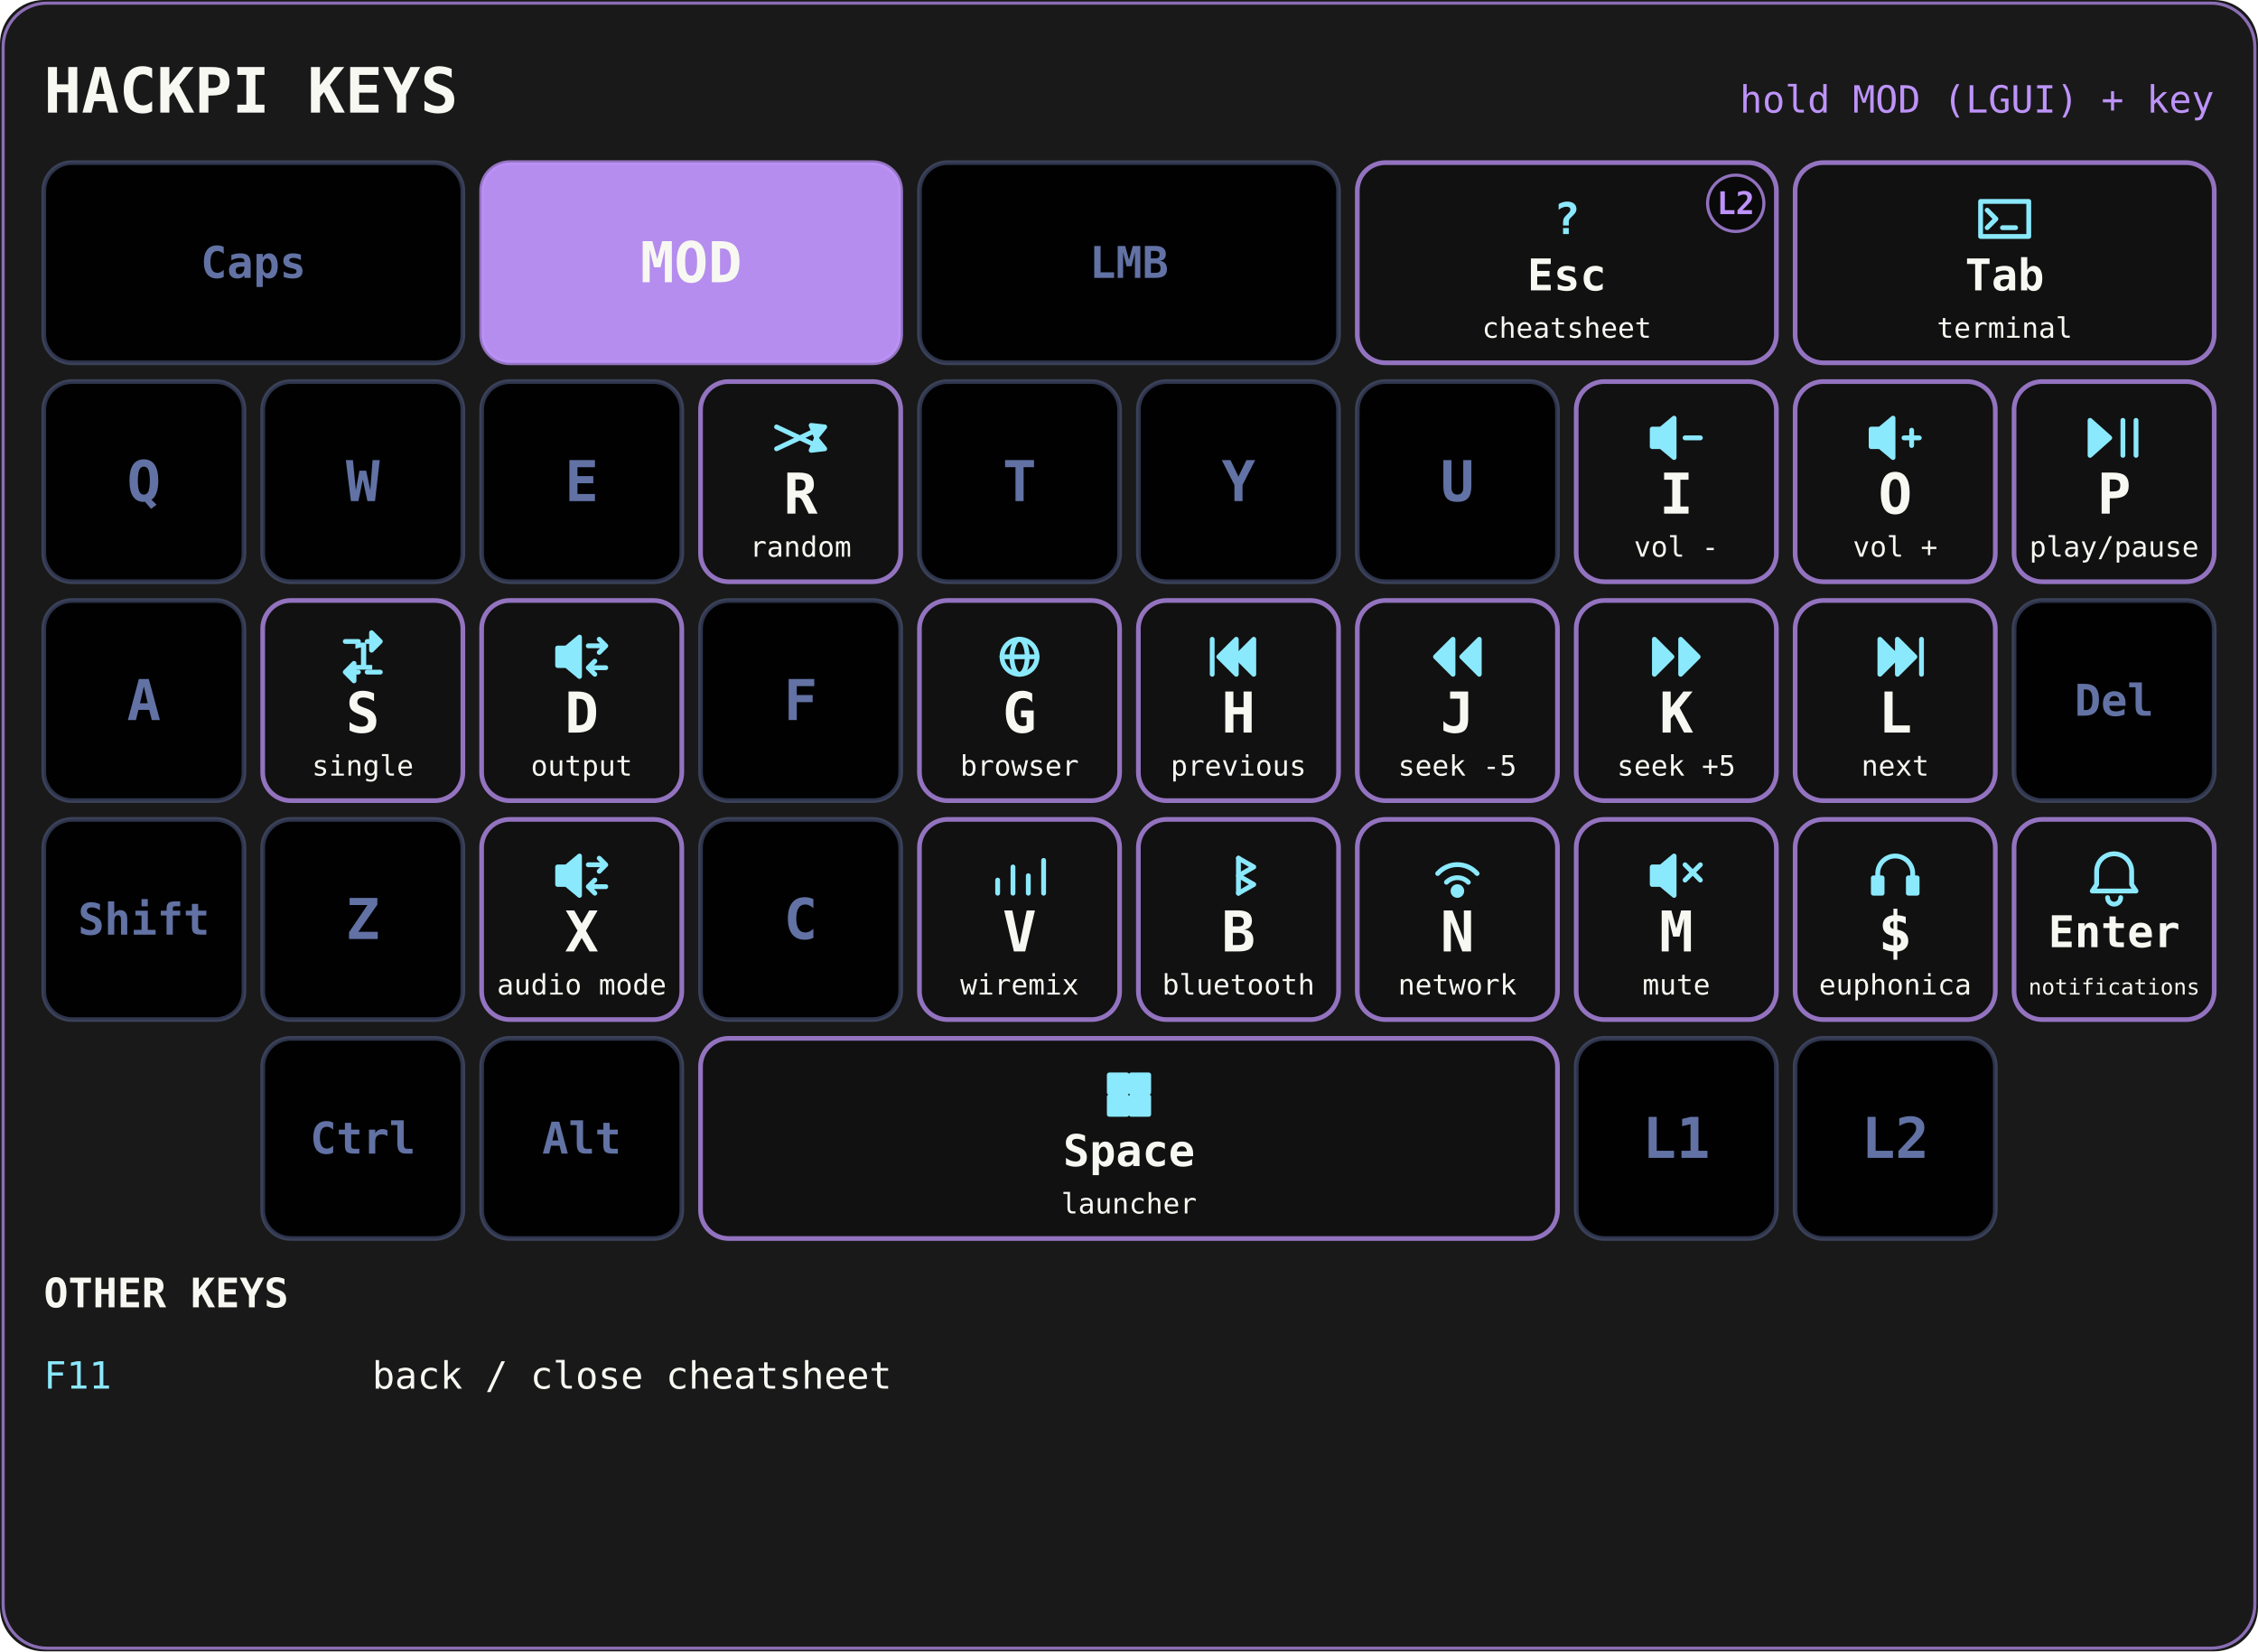
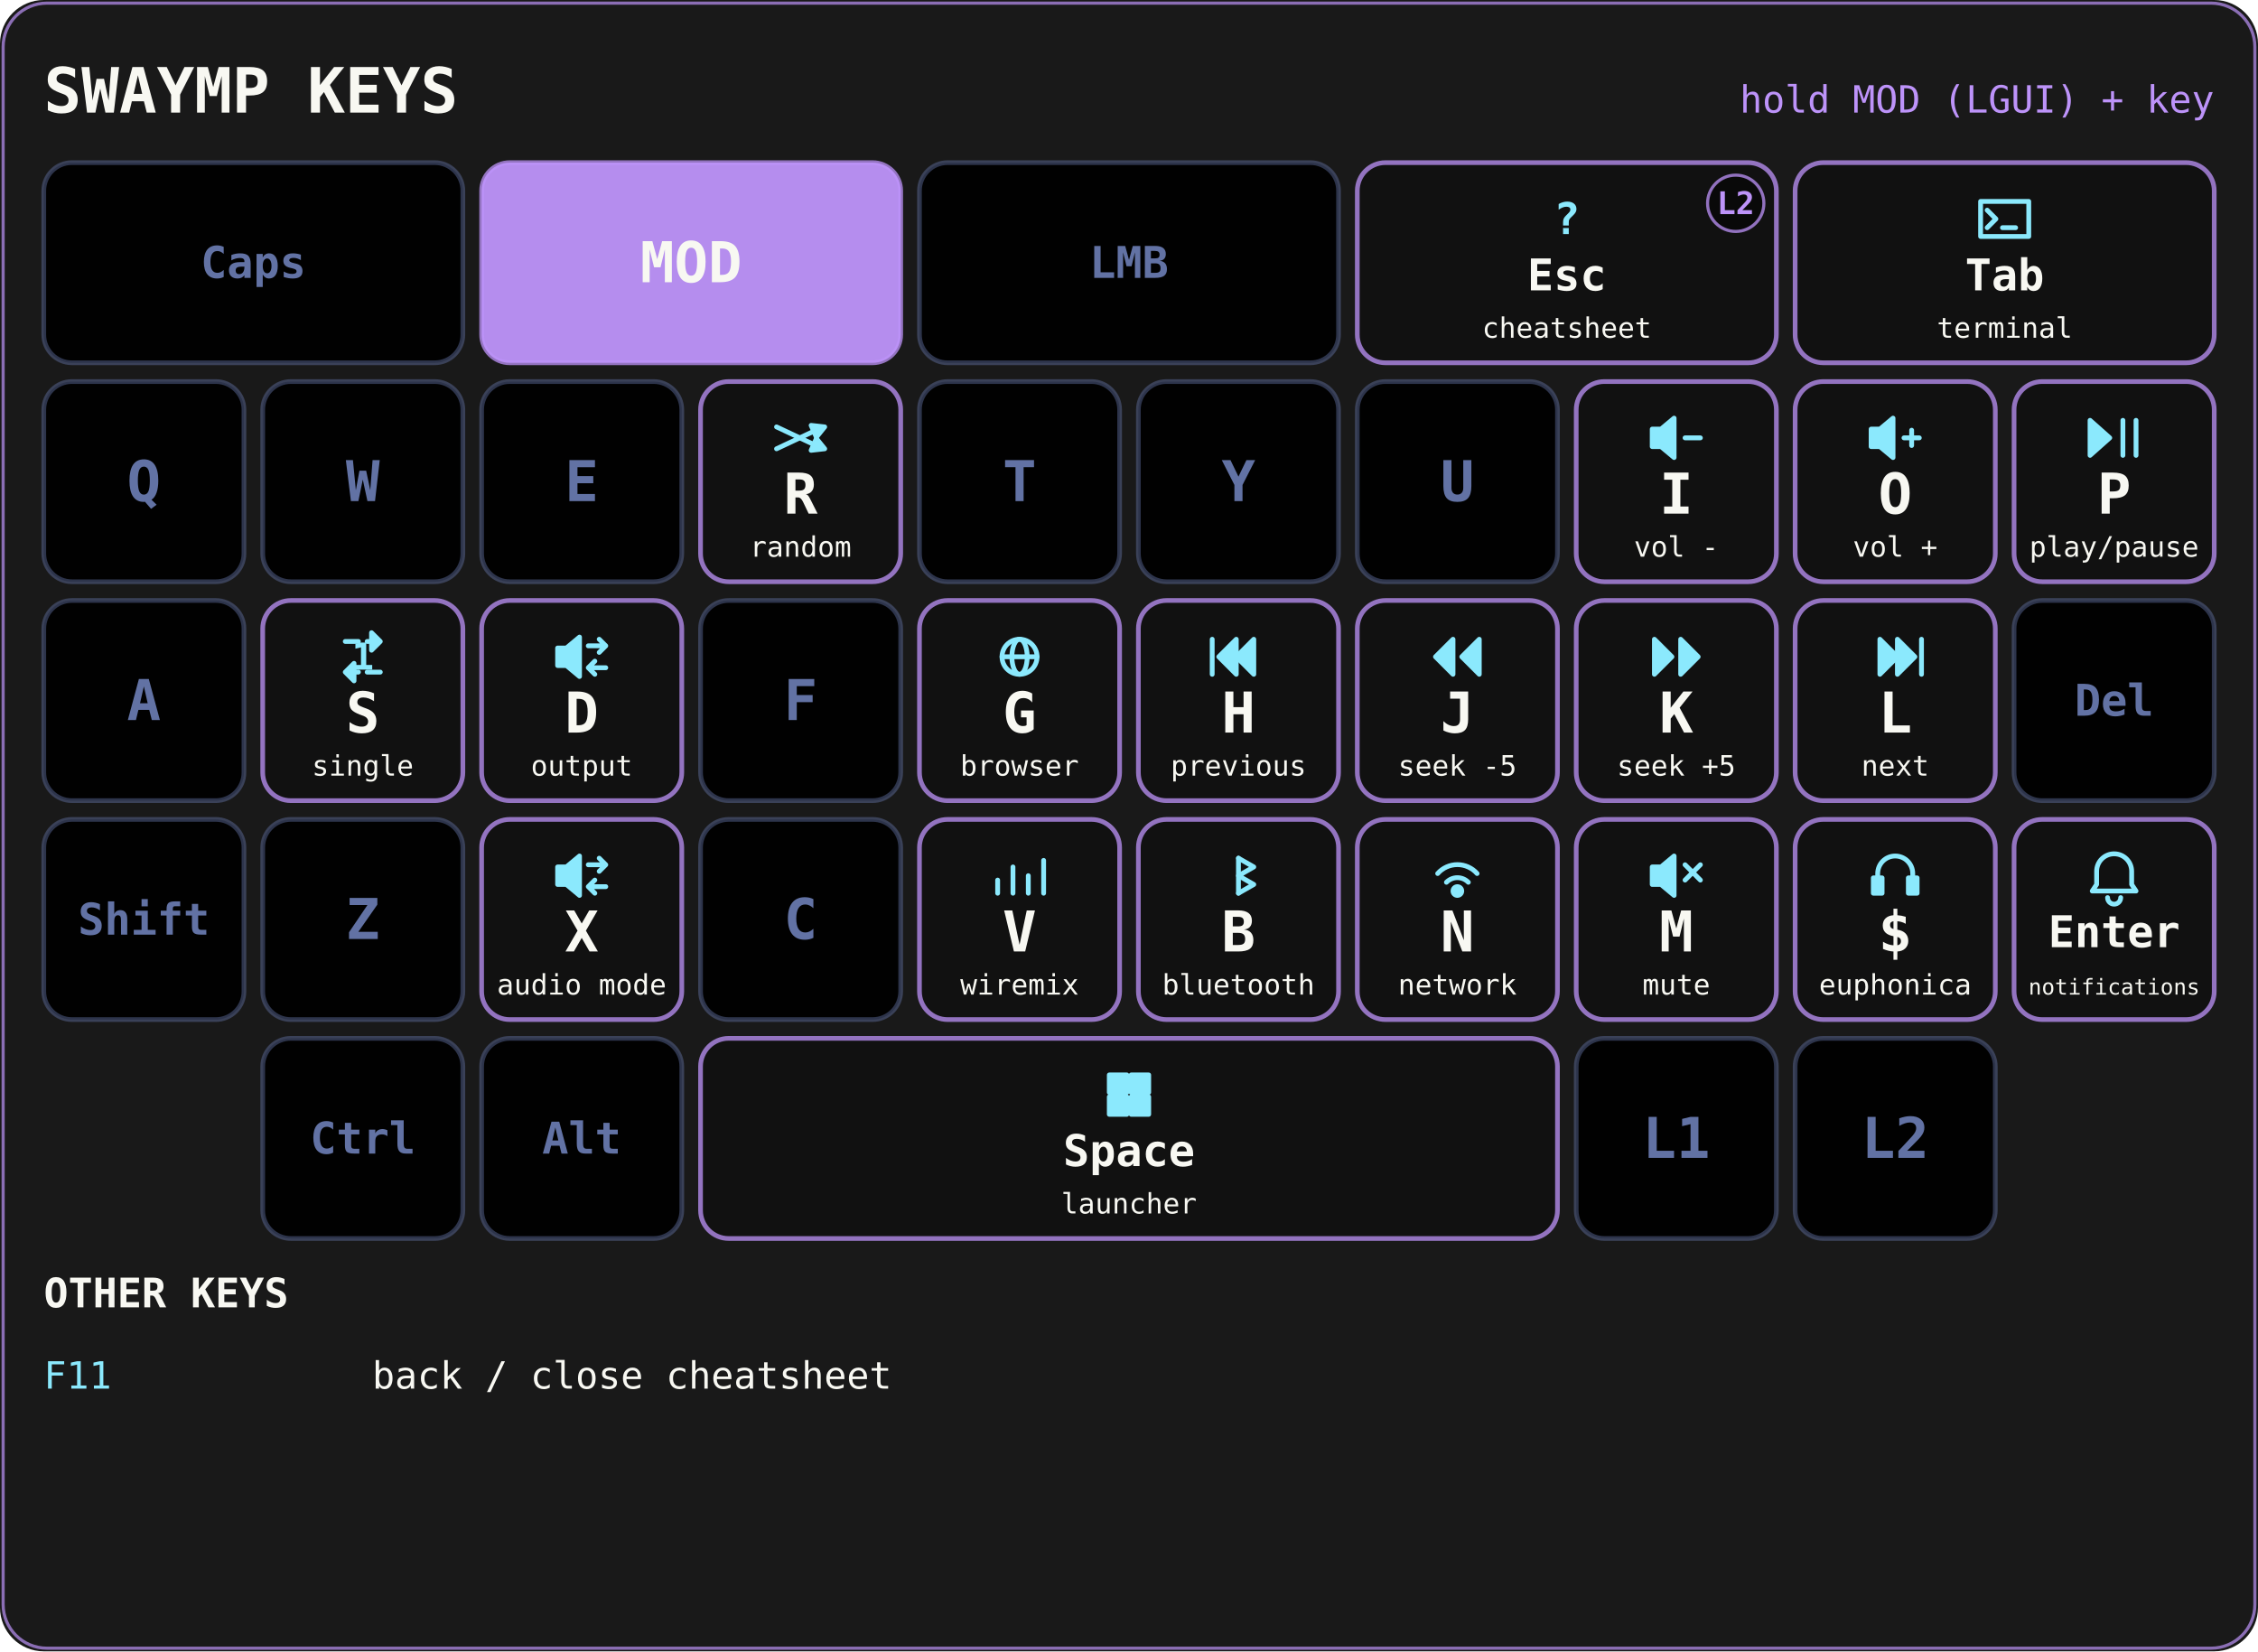
<svg xmlns="http://www.w3.org/2000/svg" width="722" height="528" viewBox="0 0 722 528" font-family="JetBrains Mono, monospace">
  <rect width="722" height="528" rx="14" fill="#000000" fill-opacity="0.9" />
  <rect x="1" y="1" width="720" height="526" rx="14" fill="none" stroke="#bd93f9" stroke-opacity="0.70" stroke-width="1" />
-   <text x="14" y="36" font-size="20" font-weight="bold" fill="#f8f8f2">HACKPI KEYS</text>
+   <text x="14" y="36" font-size="20" font-weight="bold" fill="#f8f8f2">SWAYMP KEYS</text>
  <text x="708" y="36" font-size="12" fill="#bd93f9" text-anchor="end">hold MOD (LGUI) + key</text>
  <rect x="14" y="52" width="134" height="64" rx="9" fill="#000000" fill-opacity="0.95" stroke="#6272a4" stroke-opacity="0.45" stroke-width="1.5" />
  <text x="81.0" y="84.0" font-size="14" font-weight="bold" fill="#6272a4" text-anchor="middle" dominant-baseline="central">Caps</text>
  <rect x="154" y="52" width="134" height="64" rx="9" fill="#bd93f9" fill-opacity="0.95" stroke="#bd93f9" stroke-opacity="0.75" stroke-width="1.5" />
  <text x="221.0" y="84.0" font-size="18" font-weight="bold" fill="#f8f8f2" text-anchor="middle" dominant-baseline="central">MOD</text>
  <rect x="294" y="52" width="134" height="64" rx="9" fill="#000000" fill-opacity="0.95" stroke="#6272a4" stroke-opacity="0.45" stroke-width="1.5" />
  <text x="361.0" y="84.0" font-size="14" font-weight="bold" fill="#6272a4" text-anchor="middle" dominant-baseline="central">LMB</text>
  <rect x="434" y="52" width="134" height="64" rx="9" fill="#111111" fill-opacity="0.95" stroke="#bd93f9" stroke-opacity="0.75" stroke-width="1.5" />
  <g transform="translate(501.0,70) scale(0.7)">
    <text x="0" y="0" font-size="20" font-weight="bold" fill="#8be9fd" text-anchor="middle" dominant-baseline="central">?</text>
  </g>
  <text x="501.0" y="108" font-size="9" fill="#f8f8f2" text-anchor="middle">cheatsheet</text>
  <circle cx="555" cy="65" r="9" fill="#000000" fill-opacity="0.45" stroke="#bd93f9" stroke-opacity="0.75" />
  <text x="555" y="65" font-size="10" font-weight="bold" fill="#bd93f9" text-anchor="middle" dominant-baseline="central">L2</text>
  <text x="501.0" y="88.0" font-size="14" font-weight="bold" fill="#f8f8f2" text-anchor="middle" dominant-baseline="central">Esc</text>
  <rect x="574" y="52" width="134" height="64" rx="9" fill="#111111" fill-opacity="0.95" stroke="#bd93f9" stroke-opacity="0.75" stroke-width="1.5" />
  <g transform="translate(641.0,70) scale(0.7)">
    <path d="M -11,-8 L -11,8 L 11,8 L 11,-8 Z" fill="none" stroke="#8be9fd" stroke-width="2.2" stroke-linecap="round" stroke-linejoin="round" />
    <path d="M -8,-4 L -4,0 L -8,4" fill="none" stroke="#8be9fd" stroke-width="2.2" stroke-linecap="round" stroke-linejoin="round" />
    <path d="M -1,4 L 5,4" fill="none" stroke="#8be9fd" stroke-width="2.2" stroke-linecap="round" stroke-linejoin="round" />
  </g>
  <text x="641.0" y="108" font-size="9" fill="#f8f8f2" text-anchor="middle">terminal</text>
  <text x="641.0" y="88.0" font-size="14" font-weight="bold" fill="#f8f8f2" text-anchor="middle" dominant-baseline="central">Tab</text>
  <rect x="14" y="122" width="64" height="64" rx="9" fill="#000000" fill-opacity="0.95" stroke="#6272a4" stroke-opacity="0.45" stroke-width="1.5" />
  <text x="46.0" y="154.0" font-size="18" font-weight="bold" fill="#6272a4" text-anchor="middle" dominant-baseline="central">Q</text>
  <rect x="84" y="122" width="64" height="64" rx="9" fill="#000000" fill-opacity="0.95" stroke="#6272a4" stroke-opacity="0.45" stroke-width="1.5" />
  <text x="116.0" y="154.0" font-size="18" font-weight="bold" fill="#6272a4" text-anchor="middle" dominant-baseline="central">W</text>
  <rect x="154" y="122" width="64" height="64" rx="9" fill="#000000" fill-opacity="0.95" stroke="#6272a4" stroke-opacity="0.45" stroke-width="1.5" />
  <text x="186.0" y="154.0" font-size="18" font-weight="bold" fill="#6272a4" text-anchor="middle" dominant-baseline="central">E</text>
  <rect x="224" y="122" width="64" height="64" rx="9" fill="#111111" fill-opacity="0.95" stroke="#bd93f9" stroke-opacity="0.75" stroke-width="1.5" />
  <g transform="translate(256.0,140) scale(0.7)">
    <path d="M -11,-5 L 6,3" fill="none" stroke="#8be9fd" stroke-width="2.2" stroke-linecap="round" stroke-linejoin="round" />
    <path d="M 11,5 L 4.8,5.7 L 7.2,0.3 Z" fill="#8be9fd" stroke="#8be9fd" stroke-width="2.2" stroke-linecap="round" stroke-linejoin="round" />
    <path d="M -11,5 L 6,-3" fill="none" stroke="#8be9fd" stroke-width="2.2" stroke-linecap="round" stroke-linejoin="round" />
    <path d="M 11,-5 L 7.2,-0.3 L 4.8,-5.7 Z" fill="#8be9fd" stroke="#8be9fd" stroke-width="2.2" stroke-linecap="round" stroke-linejoin="round" />
  </g>
  <text x="256.0" y="178" font-size="9" fill="#f8f8f2" text-anchor="middle">random</text>
  <text x="256.0" y="158.0" font-size="18" font-weight="bold" fill="#f8f8f2" text-anchor="middle" dominant-baseline="central">R</text>
  <rect x="294" y="122" width="64" height="64" rx="9" fill="#000000" fill-opacity="0.95" stroke="#6272a4" stroke-opacity="0.45" stroke-width="1.5" />
  <text x="326.0" y="154.0" font-size="18" font-weight="bold" fill="#6272a4" text-anchor="middle" dominant-baseline="central">T</text>
  <rect x="364" y="122" width="64" height="64" rx="9" fill="#000000" fill-opacity="0.95" stroke="#6272a4" stroke-opacity="0.45" stroke-width="1.5" />
  <text x="396.0" y="154.0" font-size="18" font-weight="bold" fill="#6272a4" text-anchor="middle" dominant-baseline="central">Y</text>
  <rect x="434" y="122" width="64" height="64" rx="9" fill="#000000" fill-opacity="0.95" stroke="#6272a4" stroke-opacity="0.45" stroke-width="1.5" />
  <text x="466.0" y="154.0" font-size="18" font-weight="bold" fill="#6272a4" text-anchor="middle" dominant-baseline="central">U</text>
  <rect x="504" y="122" width="64" height="64" rx="9" fill="#111111" fill-opacity="0.95" stroke="#bd93f9" stroke-opacity="0.75" stroke-width="1.5" />
  <g transform="translate(536.0,140) scale(0.7)">
    <path d="M -11,-4 L -7,-4 L -1,-9 L -1,9 L -7,4 L -11,4 Z" fill="#8be9fd" stroke="#8be9fd" stroke-width="2.2" stroke-linecap="round" stroke-linejoin="round" />
    <path d="M 4,0 L 11,0" fill="none" stroke="#8be9fd" stroke-width="2.2" stroke-linecap="round" stroke-linejoin="round" />
  </g>
  <text x="536.0" y="178" font-size="9" fill="#f8f8f2" text-anchor="middle">vol -</text>
  <text x="536.0" y="158.0" font-size="18" font-weight="bold" fill="#f8f8f2" text-anchor="middle" dominant-baseline="central">I</text>
  <rect x="574" y="122" width="64" height="64" rx="9" fill="#111111" fill-opacity="0.95" stroke="#bd93f9" stroke-opacity="0.75" stroke-width="1.5" />
  <g transform="translate(606.0,140) scale(0.7)">
    <path d="M -11,-4 L -7,-4 L -1,-9 L -1,9 L -7,4 L -11,4 Z" fill="#8be9fd" stroke="#8be9fd" stroke-width="2.2" stroke-linecap="round" stroke-linejoin="round" />
    <path d="M 4,0 L 11,0 M 7.5,-3.5 L 7.5,3.5" fill="none" stroke="#8be9fd" stroke-width="2.2" stroke-linecap="round" stroke-linejoin="round" />
  </g>
  <text x="606.0" y="178" font-size="9" fill="#f8f8f2" text-anchor="middle">vol +</text>
  <text x="606.0" y="158.0" font-size="18" font-weight="bold" fill="#f8f8f2" text-anchor="middle" dominant-baseline="central">O</text>
  <rect x="644" y="122" width="64" height="64" rx="9" fill="#111111" fill-opacity="0.95" stroke="#bd93f9" stroke-opacity="0.75" stroke-width="1.5" />
  <g transform="translate(676.0,140) scale(0.7)">
    <path d="M -11,-8 L -2,0 L -11,8 Z" fill="#8be9fd" stroke="#8be9fd" stroke-width="2.2" stroke-linecap="round" stroke-linejoin="round" />
    <path d="M 4,-8 L 4,8 M 10,-8 L 10,8" fill="none" stroke="#8be9fd" stroke-width="2.2" stroke-linecap="round" stroke-linejoin="round" />
  </g>
  <text x="676.0" y="178" font-size="9" fill="#f8f8f2" text-anchor="middle">play/pause</text>
  <text x="676.0" y="158.0" font-size="18" font-weight="bold" fill="#f8f8f2" text-anchor="middle" dominant-baseline="central">P</text>
  <rect x="14" y="192" width="64" height="64" rx="9" fill="#000000" fill-opacity="0.95" stroke="#6272a4" stroke-opacity="0.45" stroke-width="1.5" />
  <text x="46.0" y="224.0" font-size="18" font-weight="bold" fill="#6272a4" text-anchor="middle" dominant-baseline="central">A</text>
  <rect x="84" y="192" width="64" height="64" rx="9" fill="#111111" fill-opacity="0.95" stroke="#bd93f9" stroke-opacity="0.75" stroke-width="1.5" />
  <g transform="translate(116.0,210) scale(0.7)">
    <path d="M -8,-7 L -2,-7" fill="none" stroke="#8be9fd" stroke-width="2.2" stroke-linecap="round" stroke-linejoin="round" />
    <path d="M 2,-7 L 4,-7" fill="none" stroke="#8be9fd" stroke-width="2.2" stroke-linecap="round" stroke-linejoin="round" />
    <path d="M 8,-7 L 4,-11 L 4,-3 Z" fill="#8be9fd" stroke="#8be9fd" stroke-width="2.2" stroke-linecap="round" stroke-linejoin="round" />
    <path d="M 8,7 L 2,7" fill="none" stroke="#8be9fd" stroke-width="2.2" stroke-linecap="round" stroke-linejoin="round" />
    <path d="M -2,7 L -4,7" fill="none" stroke="#8be9fd" stroke-width="2.2" stroke-linecap="round" stroke-linejoin="round" />
    <path d="M -8,7 L -4,3 L -4,11 Z" fill="#8be9fd" stroke="#8be9fd" stroke-width="2.2" stroke-linecap="round" stroke-linejoin="round" />
    <text x="0" y="0" font-size="17" font-weight="bold" fill="#8be9fd" text-anchor="middle" dominant-baseline="central">1</text>
  </g>
  <text x="116.0" y="248" font-size="9" fill="#f8f8f2" text-anchor="middle">single</text>
  <text x="116.0" y="228.0" font-size="18" font-weight="bold" fill="#f8f8f2" text-anchor="middle" dominant-baseline="central">S</text>
  <rect x="154" y="192" width="64" height="64" rx="9" fill="#111111" fill-opacity="0.95" stroke="#bd93f9" stroke-opacity="0.75" stroke-width="1.5" />
  <g transform="translate(186.0,210) scale(0.7)">
    <path d="M -11,-4 L -7,-4 L -1,-9 L -1,9 L -7,4 L -11,4 Z" fill="#8be9fd" stroke="#8be9fd" stroke-width="2.2" stroke-linecap="round" stroke-linejoin="round" />
    <path d="M 3,-5 L 11,-5 L 8,-8 M 11,-5 L 8,-2" fill="none" stroke="#8be9fd" stroke-width="2.2" stroke-linecap="round" stroke-linejoin="round" />
    <path d="M 11,5 L 3,5 L 6,2 M 3,5 L 6,8" fill="none" stroke="#8be9fd" stroke-width="2.2" stroke-linecap="round" stroke-linejoin="round" />
  </g>
  <text x="186.0" y="248" font-size="9" fill="#f8f8f2" text-anchor="middle">output</text>
  <text x="186.0" y="228.0" font-size="18" font-weight="bold" fill="#f8f8f2" text-anchor="middle" dominant-baseline="central">D</text>
  <rect x="224" y="192" width="64" height="64" rx="9" fill="#000000" fill-opacity="0.95" stroke="#6272a4" stroke-opacity="0.45" stroke-width="1.5" />
  <text x="256.0" y="224.0" font-size="18" font-weight="bold" fill="#6272a4" text-anchor="middle" dominant-baseline="central">F</text>
  <rect x="294" y="192" width="64" height="64" rx="9" fill="#111111" fill-opacity="0.95" stroke="#bd93f9" stroke-opacity="0.75" stroke-width="1.5" />
  <g transform="translate(326.0,210) scale(0.7)">
    <path d="M -8,0 A 8,8 0 1 0 8,0 A 8,8 0 1 0 -8,0" fill="none" stroke="#8be9fd" stroke-width="2.2" stroke-linecap="round" stroke-linejoin="round" />
    <path d="M 0,-8 A 3.5,8 0 1 0 0,8 A 3.5,8 0 1 0 0,-8" fill="none" stroke="#8be9fd" stroke-width="2.2" stroke-linecap="round" stroke-linejoin="round" />
    <path d="M -8,0 L 8,0" fill="none" stroke="#8be9fd" stroke-width="2.2" stroke-linecap="round" stroke-linejoin="round" />
  </g>
  <text x="326.0" y="248" font-size="9" fill="#f8f8f2" text-anchor="middle">browser</text>
  <text x="326.0" y="228.0" font-size="18" font-weight="bold" fill="#f8f8f2" text-anchor="middle" dominant-baseline="central">G</text>
  <rect x="364" y="192" width="64" height="64" rx="9" fill="#111111" fill-opacity="0.95" stroke="#bd93f9" stroke-opacity="0.75" stroke-width="1.5" />
  <g transform="translate(396.0,210) scale(0.7)">
    <path d="M -12,-8 L -12,8" fill="none" stroke="#8be9fd" stroke-width="2.2" stroke-linecap="round" stroke-linejoin="round" />
    <path d="M -9,0 L -1,-8 L -1,8 Z" fill="#8be9fd" stroke="#8be9fd" stroke-width="2.2" stroke-linecap="round" stroke-linejoin="round" />
    <path d="M -1,0 L 7,-8 L 7,8 Z" fill="#8be9fd" stroke="#8be9fd" stroke-width="2.2" stroke-linecap="round" stroke-linejoin="round" />
  </g>
  <text x="396.0" y="248" font-size="9" fill="#f8f8f2" text-anchor="middle">previous</text>
  <text x="396.0" y="228.0" font-size="18" font-weight="bold" fill="#f8f8f2" text-anchor="middle" dominant-baseline="central">H</text>
  <rect x="434" y="192" width="64" height="64" rx="9" fill="#111111" fill-opacity="0.95" stroke="#bd93f9" stroke-opacity="0.75" stroke-width="1.5" />
  <g transform="translate(466.0,210) scale(0.7)">
    <path d="M -2,-8 L -10,0 L -2,8 Z" fill="#8be9fd" stroke="#8be9fd" stroke-width="2.2" stroke-linecap="round" stroke-linejoin="round" />
    <path d="M 10,-8 L 2,0 L 10,8 Z" fill="#8be9fd" stroke="#8be9fd" stroke-width="2.2" stroke-linecap="round" stroke-linejoin="round" />
  </g>
  <text x="466.0" y="248" font-size="9" fill="#f8f8f2" text-anchor="middle">seek -5</text>
  <text x="466.0" y="228.0" font-size="18" font-weight="bold" fill="#f8f8f2" text-anchor="middle" dominant-baseline="central">J</text>
  <rect x="504" y="192" width="64" height="64" rx="9" fill="#111111" fill-opacity="0.95" stroke="#bd93f9" stroke-opacity="0.75" stroke-width="1.5" />
  <g transform="translate(536.0,210) scale(0.7)">
    <path d="M -10,-8 L -2,0 L -10,8 Z" fill="#8be9fd" stroke="#8be9fd" stroke-width="2.2" stroke-linecap="round" stroke-linejoin="round" />
    <path d="M 2,-8 L 10,0 L 2,8 Z" fill="#8be9fd" stroke="#8be9fd" stroke-width="2.2" stroke-linecap="round" stroke-linejoin="round" />
  </g>
  <text x="536.0" y="248" font-size="9" fill="#f8f8f2" text-anchor="middle">seek +5</text>
  <text x="536.0" y="228.0" font-size="18" font-weight="bold" fill="#f8f8f2" text-anchor="middle" dominant-baseline="central">K</text>
  <rect x="574" y="192" width="64" height="64" rx="9" fill="#111111" fill-opacity="0.95" stroke="#bd93f9" stroke-opacity="0.75" stroke-width="1.5" />
  <g transform="translate(606.0,210) scale(0.7)">
    <path d="M 12,-8 L 12,8" fill="none" stroke="#8be9fd" stroke-width="2.2" stroke-linecap="round" stroke-linejoin="round" />
    <path d="M 9,0 L 1,-8 L 1,8 Z" fill="#8be9fd" stroke="#8be9fd" stroke-width="2.2" stroke-linecap="round" stroke-linejoin="round" />
    <path d="M 1,0 L -7,-8 L -7,8 Z" fill="#8be9fd" stroke="#8be9fd" stroke-width="2.2" stroke-linecap="round" stroke-linejoin="round" />
  </g>
  <text x="606.0" y="248" font-size="9" fill="#f8f8f2" text-anchor="middle">next</text>
  <text x="606.0" y="228.0" font-size="18" font-weight="bold" fill="#f8f8f2" text-anchor="middle" dominant-baseline="central">L</text>
  <rect x="644" y="192" width="64" height="64" rx="9" fill="#000000" fill-opacity="0.95" stroke="#6272a4" stroke-opacity="0.45" stroke-width="1.5" />
  <text x="676.0" y="224.0" font-size="14" font-weight="bold" fill="#6272a4" text-anchor="middle" dominant-baseline="central">Del</text>
  <rect x="14" y="262" width="64" height="64" rx="9" fill="#000000" fill-opacity="0.95" stroke="#6272a4" stroke-opacity="0.45" stroke-width="1.5" />
  <text x="46.0" y="294.0" font-size="14" font-weight="bold" fill="#6272a4" text-anchor="middle" dominant-baseline="central">Shift</text>
  <rect x="84" y="262" width="64" height="64" rx="9" fill="#000000" fill-opacity="0.95" stroke="#6272a4" stroke-opacity="0.45" stroke-width="1.5" />
  <text x="116.0" y="294.0" font-size="18" font-weight="bold" fill="#6272a4" text-anchor="middle" dominant-baseline="central">Z</text>
  <rect x="154" y="262" width="64" height="64" rx="9" fill="#111111" fill-opacity="0.95" stroke="#bd93f9" stroke-opacity="0.75" stroke-width="1.5" />
  <g transform="translate(186.0,280) scale(0.7)">
    <path d="M -11,-4 L -7,-4 L -1,-9 L -1,9 L -7,4 L -11,4 Z" fill="#8be9fd" stroke="#8be9fd" stroke-width="2.2" stroke-linecap="round" stroke-linejoin="round" />
    <path d="M 3,-5 L 11,-5 L 8,-8 M 11,-5 L 8,-2" fill="none" stroke="#8be9fd" stroke-width="2.2" stroke-linecap="round" stroke-linejoin="round" />
    <path d="M 11,5 L 3,5 L 6,2 M 3,5 L 6,8" fill="none" stroke="#8be9fd" stroke-width="2.2" stroke-linecap="round" stroke-linejoin="round" />
  </g>
  <text x="186.0" y="318" font-size="9" fill="#f8f8f2" text-anchor="middle">audio mode</text>
  <text x="186.0" y="298.0" font-size="18" font-weight="bold" fill="#f8f8f2" text-anchor="middle" dominant-baseline="central">X</text>
  <rect x="224" y="262" width="64" height="64" rx="9" fill="#000000" fill-opacity="0.95" stroke="#6272a4" stroke-opacity="0.45" stroke-width="1.5" />
  <text x="256.0" y="294.0" font-size="18" font-weight="bold" fill="#6272a4" text-anchor="middle" dominant-baseline="central">C</text>
  <rect x="294" y="262" width="64" height="64" rx="9" fill="#111111" fill-opacity="0.95" stroke="#bd93f9" stroke-opacity="0.75" stroke-width="1.5" />
  <g transform="translate(326.0,280) scale(0.7)">
    <path d="M -10,8 L -10,2" fill="none" stroke="#8be9fd" stroke-width="2.2" stroke-linecap="round" stroke-linejoin="round" />
    <path d="M -3,8 L -3,-4" fill="none" stroke="#8be9fd" stroke-width="2.2" stroke-linecap="round" stroke-linejoin="round" />
    <path d="M 4,8 L 4,0" fill="none" stroke="#8be9fd" stroke-width="2.2" stroke-linecap="round" stroke-linejoin="round" />
    <path d="M 11,8 L 11,-7" fill="none" stroke="#8be9fd" stroke-width="2.2" stroke-linecap="round" stroke-linejoin="round" />
  </g>
  <text x="326.0" y="318" font-size="9" fill="#f8f8f2" text-anchor="middle">wiremix</text>
  <text x="326.0" y="298.0" font-size="18" font-weight="bold" fill="#f8f8f2" text-anchor="middle" dominant-baseline="central">V</text>
  <rect x="364" y="262" width="64" height="64" rx="9" fill="#111111" fill-opacity="0.95" stroke="#bd93f9" stroke-opacity="0.75" stroke-width="1.5" />
  <g transform="translate(396.0,280) scale(0.7)">
    <path d="M 0,-8 L 0,8" fill="none" stroke="#8be9fd" stroke-width="2.2" stroke-linecap="round" stroke-linejoin="round" />
    <path d="M 0,-8 L 7,-4 L 0,0 L 7,4 L 0,8" fill="none" stroke="#8be9fd" stroke-width="2.2" stroke-linecap="round" stroke-linejoin="round" />
  </g>
  <text x="396.0" y="318" font-size="9" fill="#f8f8f2" text-anchor="middle">bluetooth</text>
  <text x="396.0" y="298.0" font-size="18" font-weight="bold" fill="#f8f8f2" text-anchor="middle" dominant-baseline="central">B</text>
  <rect x="434" y="262" width="64" height="64" rx="9" fill="#111111" fill-opacity="0.95" stroke="#bd93f9" stroke-opacity="0.75" stroke-width="1.5" />
  <g transform="translate(466.0,280) scale(0.7)">
    <path d="M -9,-1 A 12,12 0 0 1 9,-1" fill="none" stroke="#8be9fd" stroke-width="2.2" stroke-linecap="round" stroke-linejoin="round" />
    <path d="M -5,3 A 7,7 0 0 1 5,3" fill="none" stroke="#8be9fd" stroke-width="2.2" stroke-linecap="round" stroke-linejoin="round" />
    <path d="M -2,7 A 2,2 0 1 1 2,7 A 2,2 0 1 1 -2,7" fill="#8be9fd" stroke="#8be9fd" stroke-width="2.2" stroke-linecap="round" stroke-linejoin="round" />
  </g>
  <text x="466.0" y="318" font-size="9" fill="#f8f8f2" text-anchor="middle">network</text>
  <text x="466.0" y="298.0" font-size="18" font-weight="bold" fill="#f8f8f2" text-anchor="middle" dominant-baseline="central">N</text>
  <rect x="504" y="262" width="64" height="64" rx="9" fill="#111111" fill-opacity="0.95" stroke="#bd93f9" stroke-opacity="0.75" stroke-width="1.5" />
  <g transform="translate(536.0,280) scale(0.7)">
    <path d="M -11,-4 L -7,-4 L -1,-9 L -1,9 L -7,4 L -11,4 Z" fill="#8be9fd" stroke="#8be9fd" stroke-width="2.2" stroke-linecap="round" stroke-linejoin="round" />
    <path d="M 4,-5 L 11,2 M 11,-5 L 4,2" fill="none" stroke="#8be9fd" stroke-width="2.2" stroke-linecap="round" stroke-linejoin="round" />
  </g>
  <text x="536.0" y="318" font-size="9" fill="#f8f8f2" text-anchor="middle">mute</text>
  <text x="536.0" y="298.0" font-size="18" font-weight="bold" fill="#f8f8f2" text-anchor="middle" dominant-baseline="central">M</text>
  <rect x="574" y="262" width="64" height="64" rx="9" fill="#111111" fill-opacity="0.95" stroke="#bd93f9" stroke-opacity="0.75" stroke-width="1.5" />
  <g transform="translate(606.0,280) scale(0.7)">
    <path d="M -8,2 L -8,-1 A 8,8 0 0 1 8,-1 L 8,2" fill="none" stroke="#8be9fd" stroke-width="2.2" stroke-linecap="round" stroke-linejoin="round" />
    <path d="M -10,1 L -6,1 L -6,8 L -10,8 Z" fill="#8be9fd" stroke="#8be9fd" stroke-width="2.2" stroke-linecap="round" stroke-linejoin="round" />
    <path d="M 6,1 L 10,1 L 10,8 L 6,8 Z" fill="#8be9fd" stroke="#8be9fd" stroke-width="2.2" stroke-linecap="round" stroke-linejoin="round" />
  </g>
  <text x="606.0" y="318" font-size="9" fill="#f8f8f2" text-anchor="middle">euphonica</text>
  <text x="606.0" y="298.0" font-size="18" font-weight="bold" fill="#f8f8f2" text-anchor="middle" dominant-baseline="central">$</text>
  <rect x="644" y="262" width="64" height="64" rx="9" fill="#111111" fill-opacity="0.95" stroke="#bd93f9" stroke-opacity="0.75" stroke-width="1.5" />
  <g transform="translate(676.0,280) scale(0.7)">
    <path d="M -8,4 L -8,-2 A 8,8 0 0 1 8,-2 L 8,4 L 10,7 L -10,7 Z" fill="none" stroke="#8be9fd" stroke-width="2.2" stroke-linecap="round" stroke-linejoin="round" />
    <path d="M -3,10 A 3,3 0 0 0 3,10" fill="none" stroke="#8be9fd" stroke-width="2.2" stroke-linecap="round" stroke-linejoin="round" />
  </g>
  <text x="676.0" y="318" font-size="7.0" fill="#f8f8f2" text-anchor="middle">notifications</text>
  <text x="676.0" y="298.0" font-size="14" font-weight="bold" fill="#f8f8f2" text-anchor="middle" dominant-baseline="central">Enter</text>
  <rect x="84" y="332" width="64" height="64" rx="9" fill="#000000" fill-opacity="0.95" stroke="#6272a4" stroke-opacity="0.45" stroke-width="1.5" />
  <text x="116.0" y="364.0" font-size="14" font-weight="bold" fill="#6272a4" text-anchor="middle" dominant-baseline="central">Ctrl</text>
  <rect x="154" y="332" width="64" height="64" rx="9" fill="#000000" fill-opacity="0.95" stroke="#6272a4" stroke-opacity="0.45" stroke-width="1.5" />
  <text x="186.0" y="364.0" font-size="14" font-weight="bold" fill="#6272a4" text-anchor="middle" dominant-baseline="central">Alt</text>
  <rect x="224" y="332" width="274" height="64" rx="9" fill="#111111" fill-opacity="0.95" stroke="#bd93f9" stroke-opacity="0.75" stroke-width="1.5" />
  <g transform="translate(361.0,350) scale(0.7)">
    <path d="M -9,-9 L -1,-9 L -1,-1 L -9,-1 Z" fill="#8be9fd" stroke="#8be9fd" stroke-width="2.2" stroke-linecap="round" stroke-linejoin="round" />
    <path d="M 1,-9 L 9,-9 L 9,-1 L 1,-1 Z" fill="#8be9fd" stroke="#8be9fd" stroke-width="2.2" stroke-linecap="round" stroke-linejoin="round" />
    <path d="M -9,1 L -1,1 L -1,9 L -9,9 Z" fill="#8be9fd" stroke="#8be9fd" stroke-width="2.2" stroke-linecap="round" stroke-linejoin="round" />
    <path d="M 1,1 L 9,1 L 9,9 L 1,9 Z" fill="#8be9fd" stroke="#8be9fd" stroke-width="2.2" stroke-linecap="round" stroke-linejoin="round" />
  </g>
  <text x="361.0" y="388" font-size="9" fill="#f8f8f2" text-anchor="middle">launcher</text>
  <text x="361.0" y="368.0" font-size="14" font-weight="bold" fill="#f8f8f2" text-anchor="middle" dominant-baseline="central">Space</text>
  <rect x="504" y="332" width="64" height="64" rx="9" fill="#000000" fill-opacity="0.95" stroke="#6272a4" stroke-opacity="0.45" stroke-width="1.5" />
  <text x="536.0" y="364.0" font-size="18" font-weight="bold" fill="#6272a4" text-anchor="middle" dominant-baseline="central">L1</text>
  <rect x="574" y="332" width="64" height="64" rx="9" fill="#000000" fill-opacity="0.95" stroke="#6272a4" stroke-opacity="0.45" stroke-width="1.5" />
  <text x="606.0" y="364.0" font-size="18" font-weight="bold" fill="#6272a4" text-anchor="middle" dominant-baseline="central">L2</text>
  <text x="14" y="418" font-size="13" font-weight="bold" fill="#f8f8f2">OTHER KEYS</text>
  <text x="14" y="444" font-size="12" fill="#8be9fd">F11</text>
  <text x="119" y="444" font-size="12" fill="#f8f8f2">back / close cheatsheet</text>
</svg>
